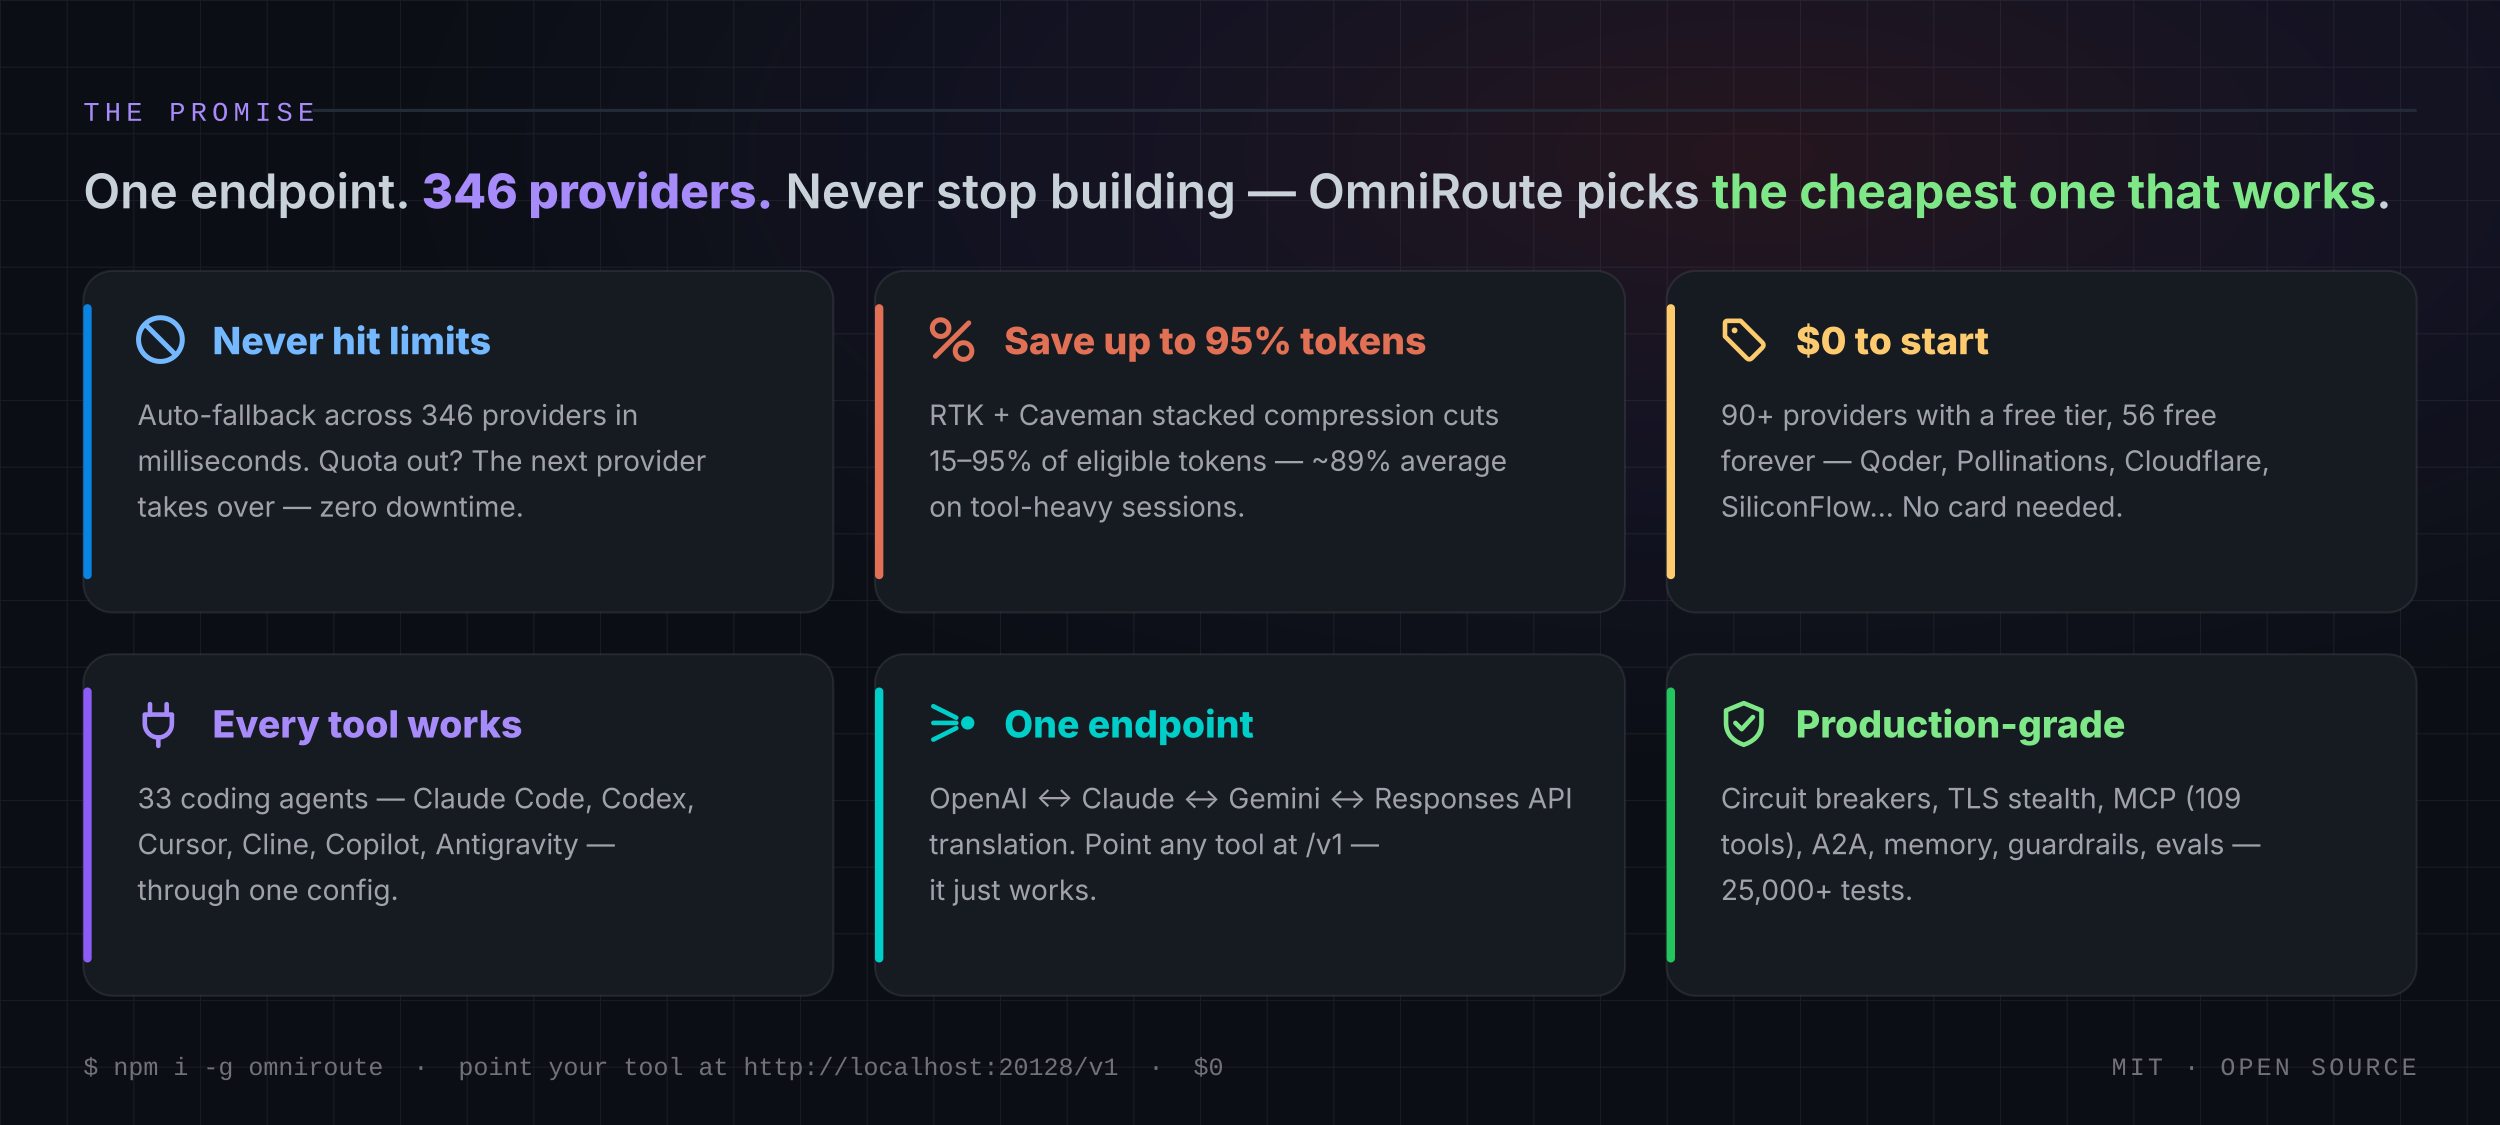
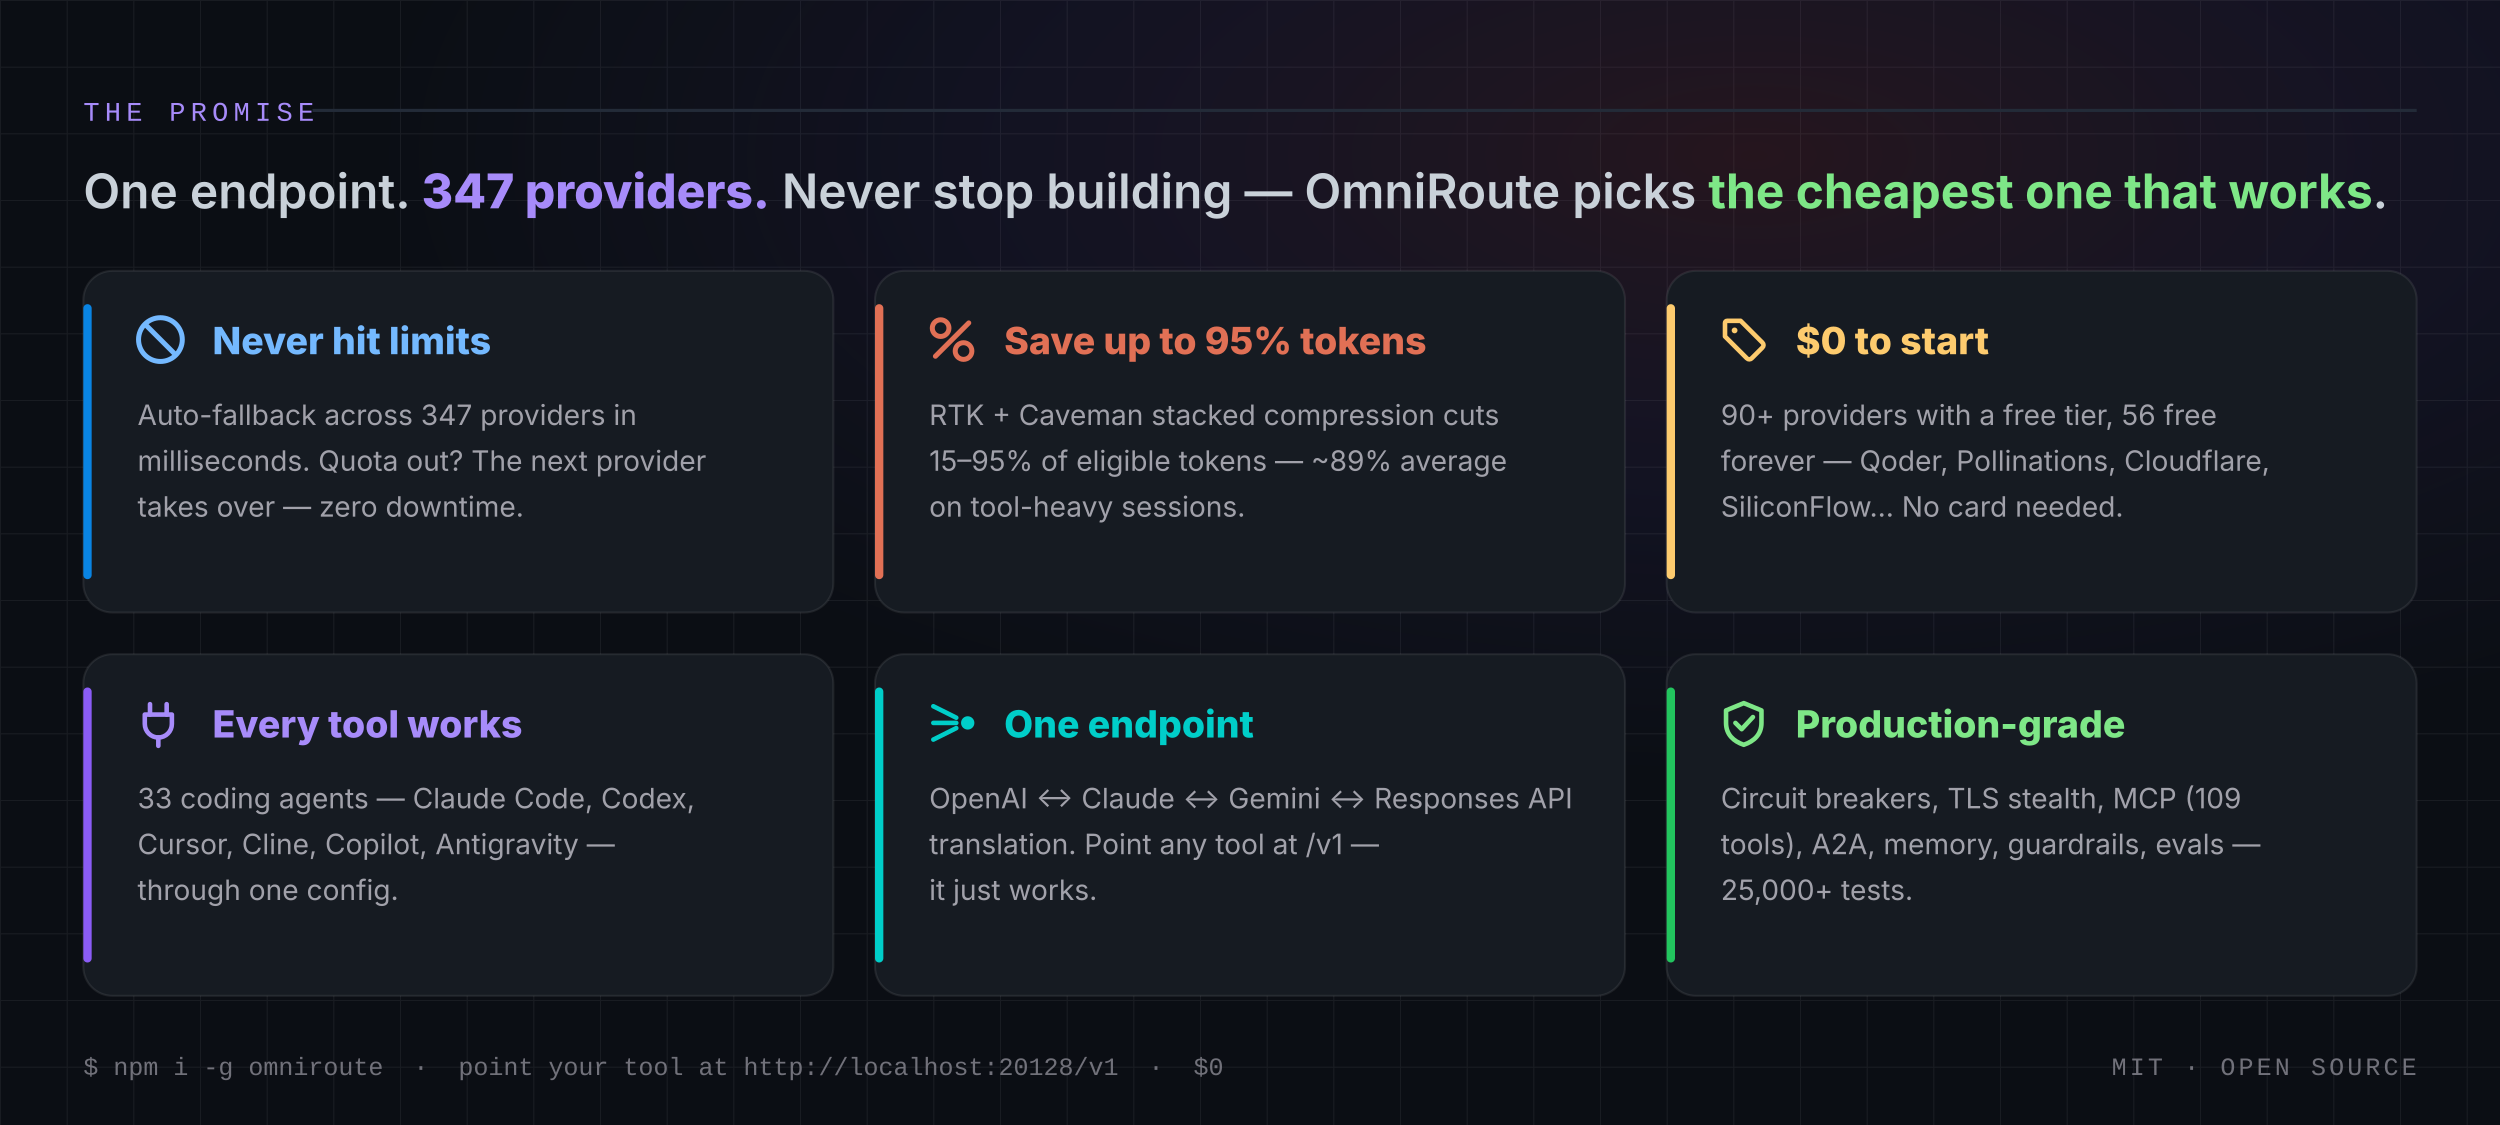
- <svg xmlns="http://www.w3.org/2000/svg" viewBox="0 0 1200 540" role="img" aria-label="The OmniRoute promise: one endpoint, 346 providers — never stop building, OmniRoute picks the cheapest one that works. Six pillars. Never hit limits: auto-fallback across 346 providers in milliseconds, quota out means the next provider takes over with zero downtime. Save up to 95 percent of tokens: RTK plus Caveman stacked compression cuts 15 to 95 percent of eligible tokens, about 89 percent average on tool-heavy sessions. Zero dollars to start: 90+ providers with a free tier, 57 free forever — Qoder, Pollinations, Cloudflare, SiliconFlow — no card needed. Every tool works: 33 coding agents including Claude Code, Codex, Cursor, Cline, Copilot and Antigravity through one config. One endpoint: OpenAI, Claude, Gemini and Responses API translation — point any tool at /v1 and it just works. Production-grade: circuit breakers, TLS stealth, MCP with 109 tools, A2A, memory, guardrails, evals — 25,000+ tests.">
+ <svg xmlns="http://www.w3.org/2000/svg" viewBox="0 0 1200 540" role="img" aria-label="The OmniRoute promise: one endpoint, 347 providers — never stop building, OmniRoute picks the cheapest one that works. Six pillars. Never hit limits: auto-fallback across 347 providers in milliseconds, quota out means the next provider takes over with zero downtime. Save up to 95 percent of tokens: RTK plus Caveman stacked compression cuts 15 to 95 percent of eligible tokens, about 89 percent average on tool-heavy sessions. Zero dollars to start: 90+ providers with a free tier, 57 free forever — Qoder, Pollinations, Cloudflare, SiliconFlow — no card needed. Every tool works: 33 coding agents including Claude Code, Codex, Cursor, Cline, Copilot and Antigravity through one config. One endpoint: OpenAI, Claude, Gemini and Responses API translation — point any tool at /v1 and it just works. Production-grade: circuit breakers, TLS stealth, MCP with 109 tools, A2A, memory, guardrails, evals — 25,000+ tests.">
  <defs>
    <pattern id="gridPaperP" width="32" height="32" patternUnits="userSpaceOnUse">
      <path d="M 32 0 L 0 0 0 32" fill="none" stroke="#ffffff" stroke-opacity="0.06" stroke-width="1" />
    </pattern>
    <radialGradient id="bgGlowP" cx="70%" cy="14%" r="55%">
      <stop offset="0%" stop-color="#e54d5e" stop-opacity="0.12" />
      <stop offset="55%" stop-color="#8b5cf6" stop-opacity="0.06" />
      <stop offset="100%" stop-color="#6366f1" stop-opacity="0" />
    </radialGradient>
  </defs>
  <rect width="1200" height="540" fill="#0b0e14" />
  <rect width="1200" height="540" fill="url(#gridPaperP)" />
  <rect width="1200" height="540" fill="url(#bgGlowP)" />
  <g>
    <text x="40" y="58" font-family="Consolas, 'Courier New', monospace" font-size="13" letter-spacing="2.5" fill="#a78bfa">THE PROMISE</text>
    <line x1="150" y1="53" x2="1160" y2="53" stroke="#232b38" stroke-width="1.5" />
  </g>
  <g>
-     <text x="40" y="100" font-family="Inter, 'Segoe UI', Arial, Helvetica, system-ui, sans-serif" font-size="23" font-weight="600" fill="#c9d1d9">One endpoint. <tspan fill="#a78bfa" font-weight="800">346 providers.</tspan> Never stop building — OmniRoute picks <tspan fill="#7ee787" font-weight="700">the cheapest one that works</tspan>.</text>
+     <text x="40" y="100" font-family="Inter, 'Segoe UI', Arial, Helvetica, system-ui, sans-serif" font-size="23" font-weight="600" fill="#c9d1d9">One endpoint. <tspan fill="#a78bfa" font-weight="800">347 providers.</tspan> Never stop building — OmniRoute picks <tspan fill="#7ee787" font-weight="700">the cheapest one that works</tspan>.</text>
  </g>
  <g font-family="Inter, 'Segoe UI', Arial, Helvetica, system-ui, sans-serif">
    <g>
      <rect x="40" y="130" width="360" height="164" rx="14" fill="#161b22" stroke="#ffffff" stroke-opacity="0.08" stroke-width="1" />
      <rect x="40" y="130" width="360" height="164" rx="14" fill="none" stroke="#74b9ff" stroke-width="1.5" opacity="0">
        <animate attributeName="opacity" values="0;0.9;0;0" keyTimes="0;0.055;0.12;1" dur="12s" begin="3s" repeatCount="indefinite" />
      </rect>
      <rect x="40" y="146" width="4" height="132" rx="2" fill="#0984e3" />
      <g transform="translate(66,152)" stroke="#74b9ff" stroke-width="2.4" fill="none" stroke-linecap="round">
        <circle cx="11" cy="11" r="10.5" />
        <line x1="3.9" y1="3.9" x2="18.1" y2="18.1" />
      </g>
      <text x="102" y="170" font-size="18" font-weight="800" fill="#74b9ff">Never hit limits</text>
-       <text x="66" y="204" font-size="13.5" fill="#a1a1aa">Auto-fallback across 346 providers in</text>
+       <text x="66" y="204" font-size="13.5" fill="#a1a1aa">Auto-fallback across 347 providers in</text>
      <text x="66" y="226" font-size="13.5" fill="#a1a1aa">milliseconds. Quota out? The next provider</text>
      <text x="66" y="248" font-size="13.5" fill="#a1a1aa">takes over — zero downtime.</text>
    </g>
    <g>
      <rect x="420" y="130" width="360" height="164" rx="14" fill="#161b22" stroke="#ffffff" stroke-opacity="0.08" stroke-width="1" />
      <rect x="420" y="130" width="360" height="164" rx="14" fill="none" stroke="#e17055" stroke-width="1.5" opacity="0">
        <animate attributeName="opacity" values="0;0;0.9;0;0" keyTimes="0;0.167;0.222;0.287;1" dur="12s" begin="3s" repeatCount="indefinite" />
      </rect>
      <rect x="420" y="146" width="4" height="132" rx="2" fill="#e17055" />
      <g transform="translate(446,152)" stroke="#e17055" stroke-width="2.4" fill="none" stroke-linecap="round">
        <circle cx="5.5" cy="5.5" r="4" />
        <circle cx="16.5" cy="16.5" r="4" />
        <line x1="19" y1="3" x2="3" y2="19" />
      </g>
      <text x="482" y="170" font-size="18" font-weight="800" fill="#e17055">Save up to 95% tokens</text>
      <text x="446" y="204" font-size="13.5" fill="#a1a1aa">RTK + Caveman stacked compression cuts</text>
      <text x="446" y="226" font-size="13.5" fill="#a1a1aa">15–95% of eligible tokens — ~89% average</text>
      <text x="446" y="248" font-size="13.5" fill="#a1a1aa">on tool-heavy sessions.</text>
    </g>
    <g>
      <rect x="800" y="130" width="360" height="164" rx="14" fill="#161b22" stroke="#ffffff" stroke-opacity="0.08" stroke-width="1" />
      <rect x="800" y="130" width="360" height="164" rx="14" fill="none" stroke="#fdcb6e" stroke-width="1.5" opacity="0">
        <animate attributeName="opacity" values="0;0;0.9;0;0" keyTimes="0;0.334;0.389;0.454;1" dur="12s" begin="3s" repeatCount="indefinite" />
      </rect>
      <rect x="800" y="146" width="4" height="132" rx="2" fill="#fdcb6e" />
      <g transform="translate(826,152)" stroke="#fdcb6e" stroke-width="2.2" fill="none" stroke-linecap="round" stroke-linejoin="round">
        <path d="M 2,9.5 L 2,3 A 1,1 0 0 1 3,2 L 9.5,2 L 20,12.5 A 1.6,1.6 0 0 1 20,14.8 L 14.8,20 A 1.6,1.6 0 0 1 12.5,20 Z" />
        <circle cx="6.6" cy="6.6" r="1.4" fill="#fdcb6e" stroke="none" />
      </g>
      <text x="862" y="170" font-size="18" font-weight="800" fill="#fdcb6e">$0 to start</text>
      <text x="826" y="204" font-size="13.5" fill="#a1a1aa">90+ providers with a free tier, 56 free</text>
      <text x="826" y="226" font-size="13.5" fill="#a1a1aa">forever — Qoder, Pollinations, Cloudflare,</text>
      <text x="826" y="248" font-size="13.5" fill="#a1a1aa">SiliconFlow… No card needed.</text>
    </g>
    <g>
      <rect x="40" y="314" width="360" height="164" rx="14" fill="#161b22" stroke="#ffffff" stroke-opacity="0.08" stroke-width="1" />
      <rect x="40" y="314" width="360" height="164" rx="14" fill="none" stroke="#a78bfa" stroke-width="1.5" opacity="0">
        <animate attributeName="opacity" values="0;0;0.9;0;0" keyTimes="0;0.5;0.555;0.62;1" dur="12s" begin="3s" repeatCount="indefinite" />
      </rect>
      <rect x="40" y="330" width="4" height="132" rx="2" fill="#8b5cf6" />
      <g transform="translate(66,336)" stroke="#a78bfa" stroke-width="2.2" fill="none" stroke-linecap="round" stroke-linejoin="round">
        <path d="M 6,2 L 6,7 M 14,2 L 14,7" />
        <path d="M 3.5,7 L 16.5,7 L 16.5,11.5 A 6.5,6.5 0 0 1 10,18 A 6.5,6.5 0 0 1 3.5,11.5 Z" />
        <path d="M 10,18 L 10,22" />
      </g>
      <text x="102" y="354" font-size="18" font-weight="800" fill="#a78bfa">Every tool works</text>
      <text x="66" y="388" font-size="13.5" fill="#a1a1aa">33 coding agents — Claude Code, Codex,</text>
      <text x="66" y="410" font-size="13.5" fill="#a1a1aa">Cursor, Cline, Copilot, Antigravity —</text>
      <text x="66" y="432" font-size="13.5" fill="#a1a1aa">through one config.</text>
    </g>
    <g>
      <rect x="420" y="314" width="360" height="164" rx="14" fill="#161b22" stroke="#ffffff" stroke-opacity="0.08" stroke-width="1" />
      <rect x="420" y="314" width="360" height="164" rx="14" fill="none" stroke="#00cec9" stroke-width="1.5" opacity="0">
        <animate attributeName="opacity" values="0;0;0.9;0;0" keyTimes="0;0.667;0.722;0.787;1" dur="12s" begin="3s" repeatCount="indefinite" />
      </rect>
      <rect x="420" y="330" width="4" height="132" rx="2" fill="#00cec9" />
      <g transform="translate(446,336)" stroke="#00cec9" stroke-width="2.2" fill="none" stroke-linecap="round">
        <path d="M 2,3 L 13,8.5 M 2,11 L 13,11 M 2,19 L 13,13.5" />
        <circle cx="18.5" cy="11" r="3.2" fill="#00cec9" stroke="none" />
      </g>
      <text x="482" y="354" font-size="18" font-weight="800" fill="#00cec9">One endpoint</text>
      <text x="446" y="388" font-size="13.5" fill="#a1a1aa">OpenAI ↔ Claude ↔ Gemini ↔ Responses API</text>
      <text x="446" y="410" font-size="13.5" fill="#a1a1aa">translation. Point any tool at /v1 —</text>
      <text x="446" y="432" font-size="13.5" fill="#a1a1aa">it just works.</text>
    </g>
    <g>
      <rect x="800" y="314" width="360" height="164" rx="14" fill="#161b22" stroke="#ffffff" stroke-opacity="0.08" stroke-width="1" />
      <rect x="800" y="314" width="360" height="164" rx="14" fill="none" stroke="#7ee787" stroke-width="1.5" opacity="0">
        <animate attributeName="opacity" values="0;0;0.9;0;0" keyTimes="0;0.834;0.889;0.954;1" dur="12s" begin="3s" repeatCount="indefinite" />
      </rect>
      <rect x="800" y="330" width="4" height="132" rx="2" fill="#22c55e" />
      <g transform="translate(826,336)" stroke="#7ee787" stroke-width="2.2" fill="none" stroke-linecap="round" stroke-linejoin="round">
        <path d="M 11,1.5 L 19.5,5 L 19.5,11 C 19.5,16.5 16,19.8 11,21.5 C 6,19.8 2.5,16.5 2.5,11 L 2.5,5 Z" />
        <path d="M 7,11 L 10,14 L 15.4,8.2" />
      </g>
      <text x="862" y="354" font-size="18" font-weight="800" fill="#7ee787">Production-grade</text>
      <text x="826" y="388" font-size="13.5" fill="#a1a1aa">Circuit breakers, TLS stealth, MCP (109</text>
      <text x="826" y="410" font-size="13.5" fill="#a1a1aa">tools), A2A, memory, guardrails, evals —</text>
      <text x="826" y="432" font-size="13.5" fill="#a1a1aa">25,000+ tests.</text>
    </g>
  </g>
  <g>
    <text x="40" y="516" font-family="Consolas, 'Courier New', monospace" font-size="12" fill="#71717a">$ npm i -g omniroute  ·  point your tool at http://localhost:20128/v1  ·  $0</text>
    <text x="1160" y="516" text-anchor="end" font-family="Consolas, 'Courier New', monospace" font-size="12" letter-spacing="1.5" fill="#71717a">MIT · OPEN SOURCE</text>
  </g>
</svg>
